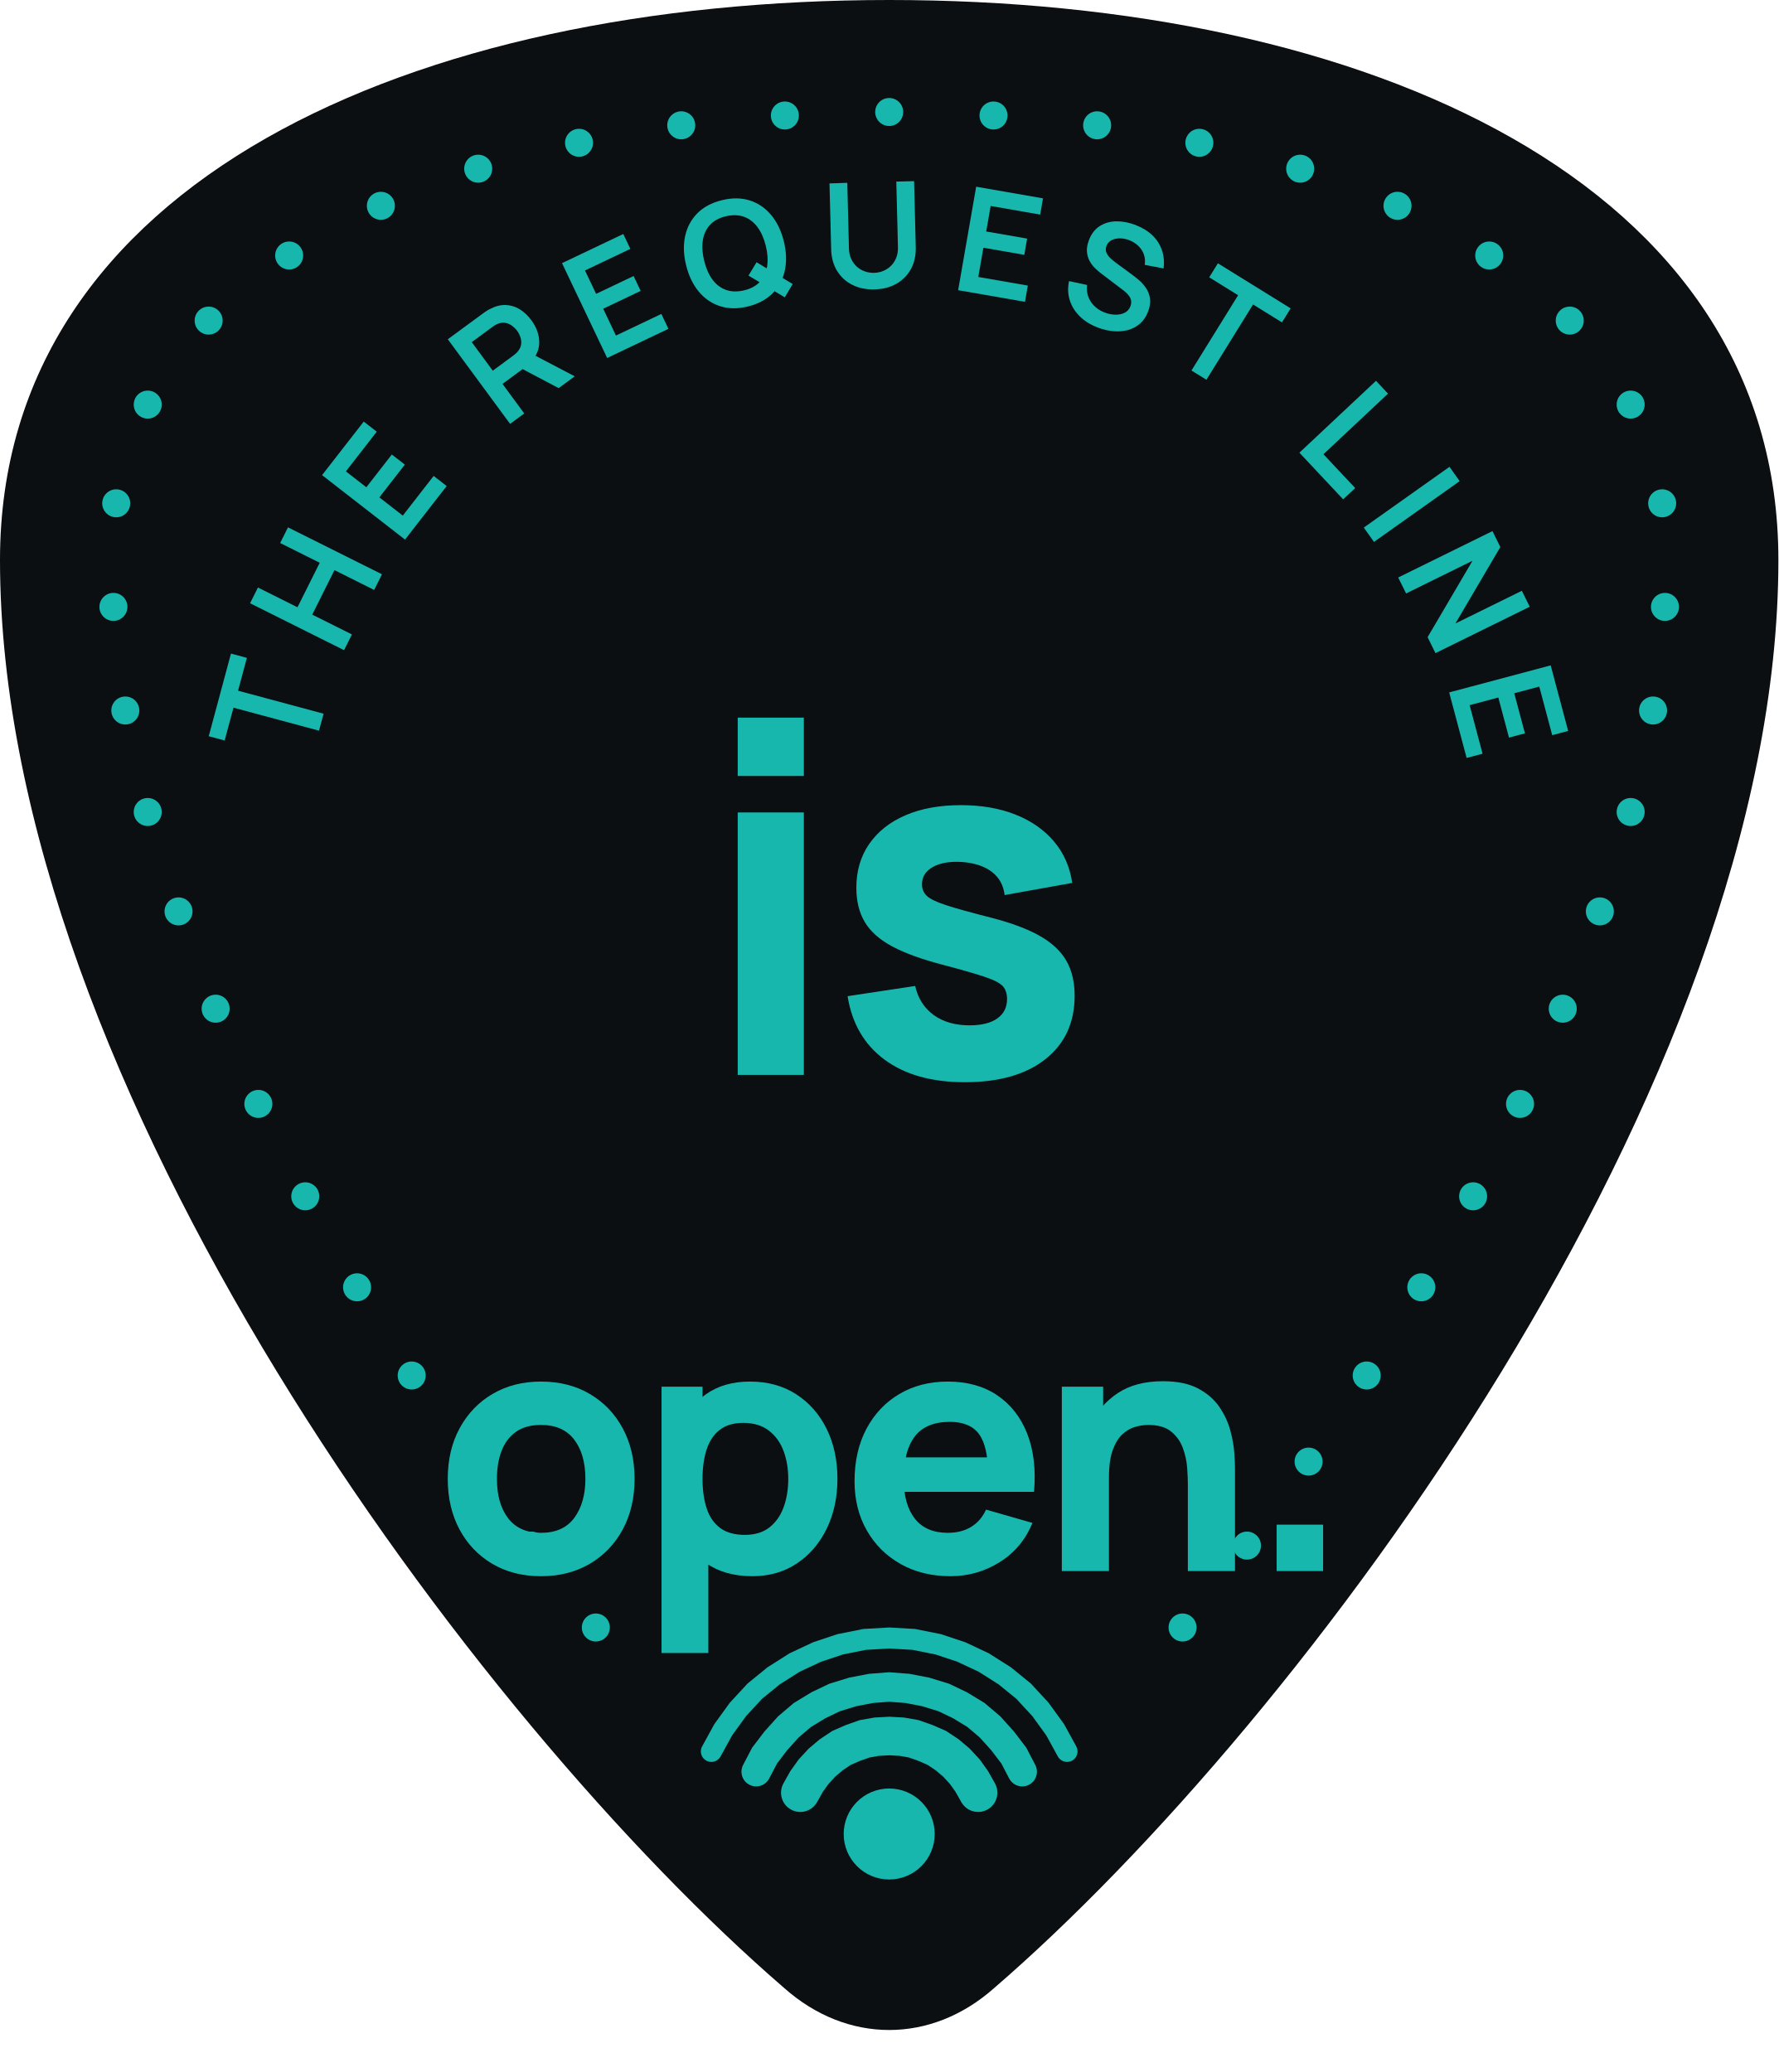
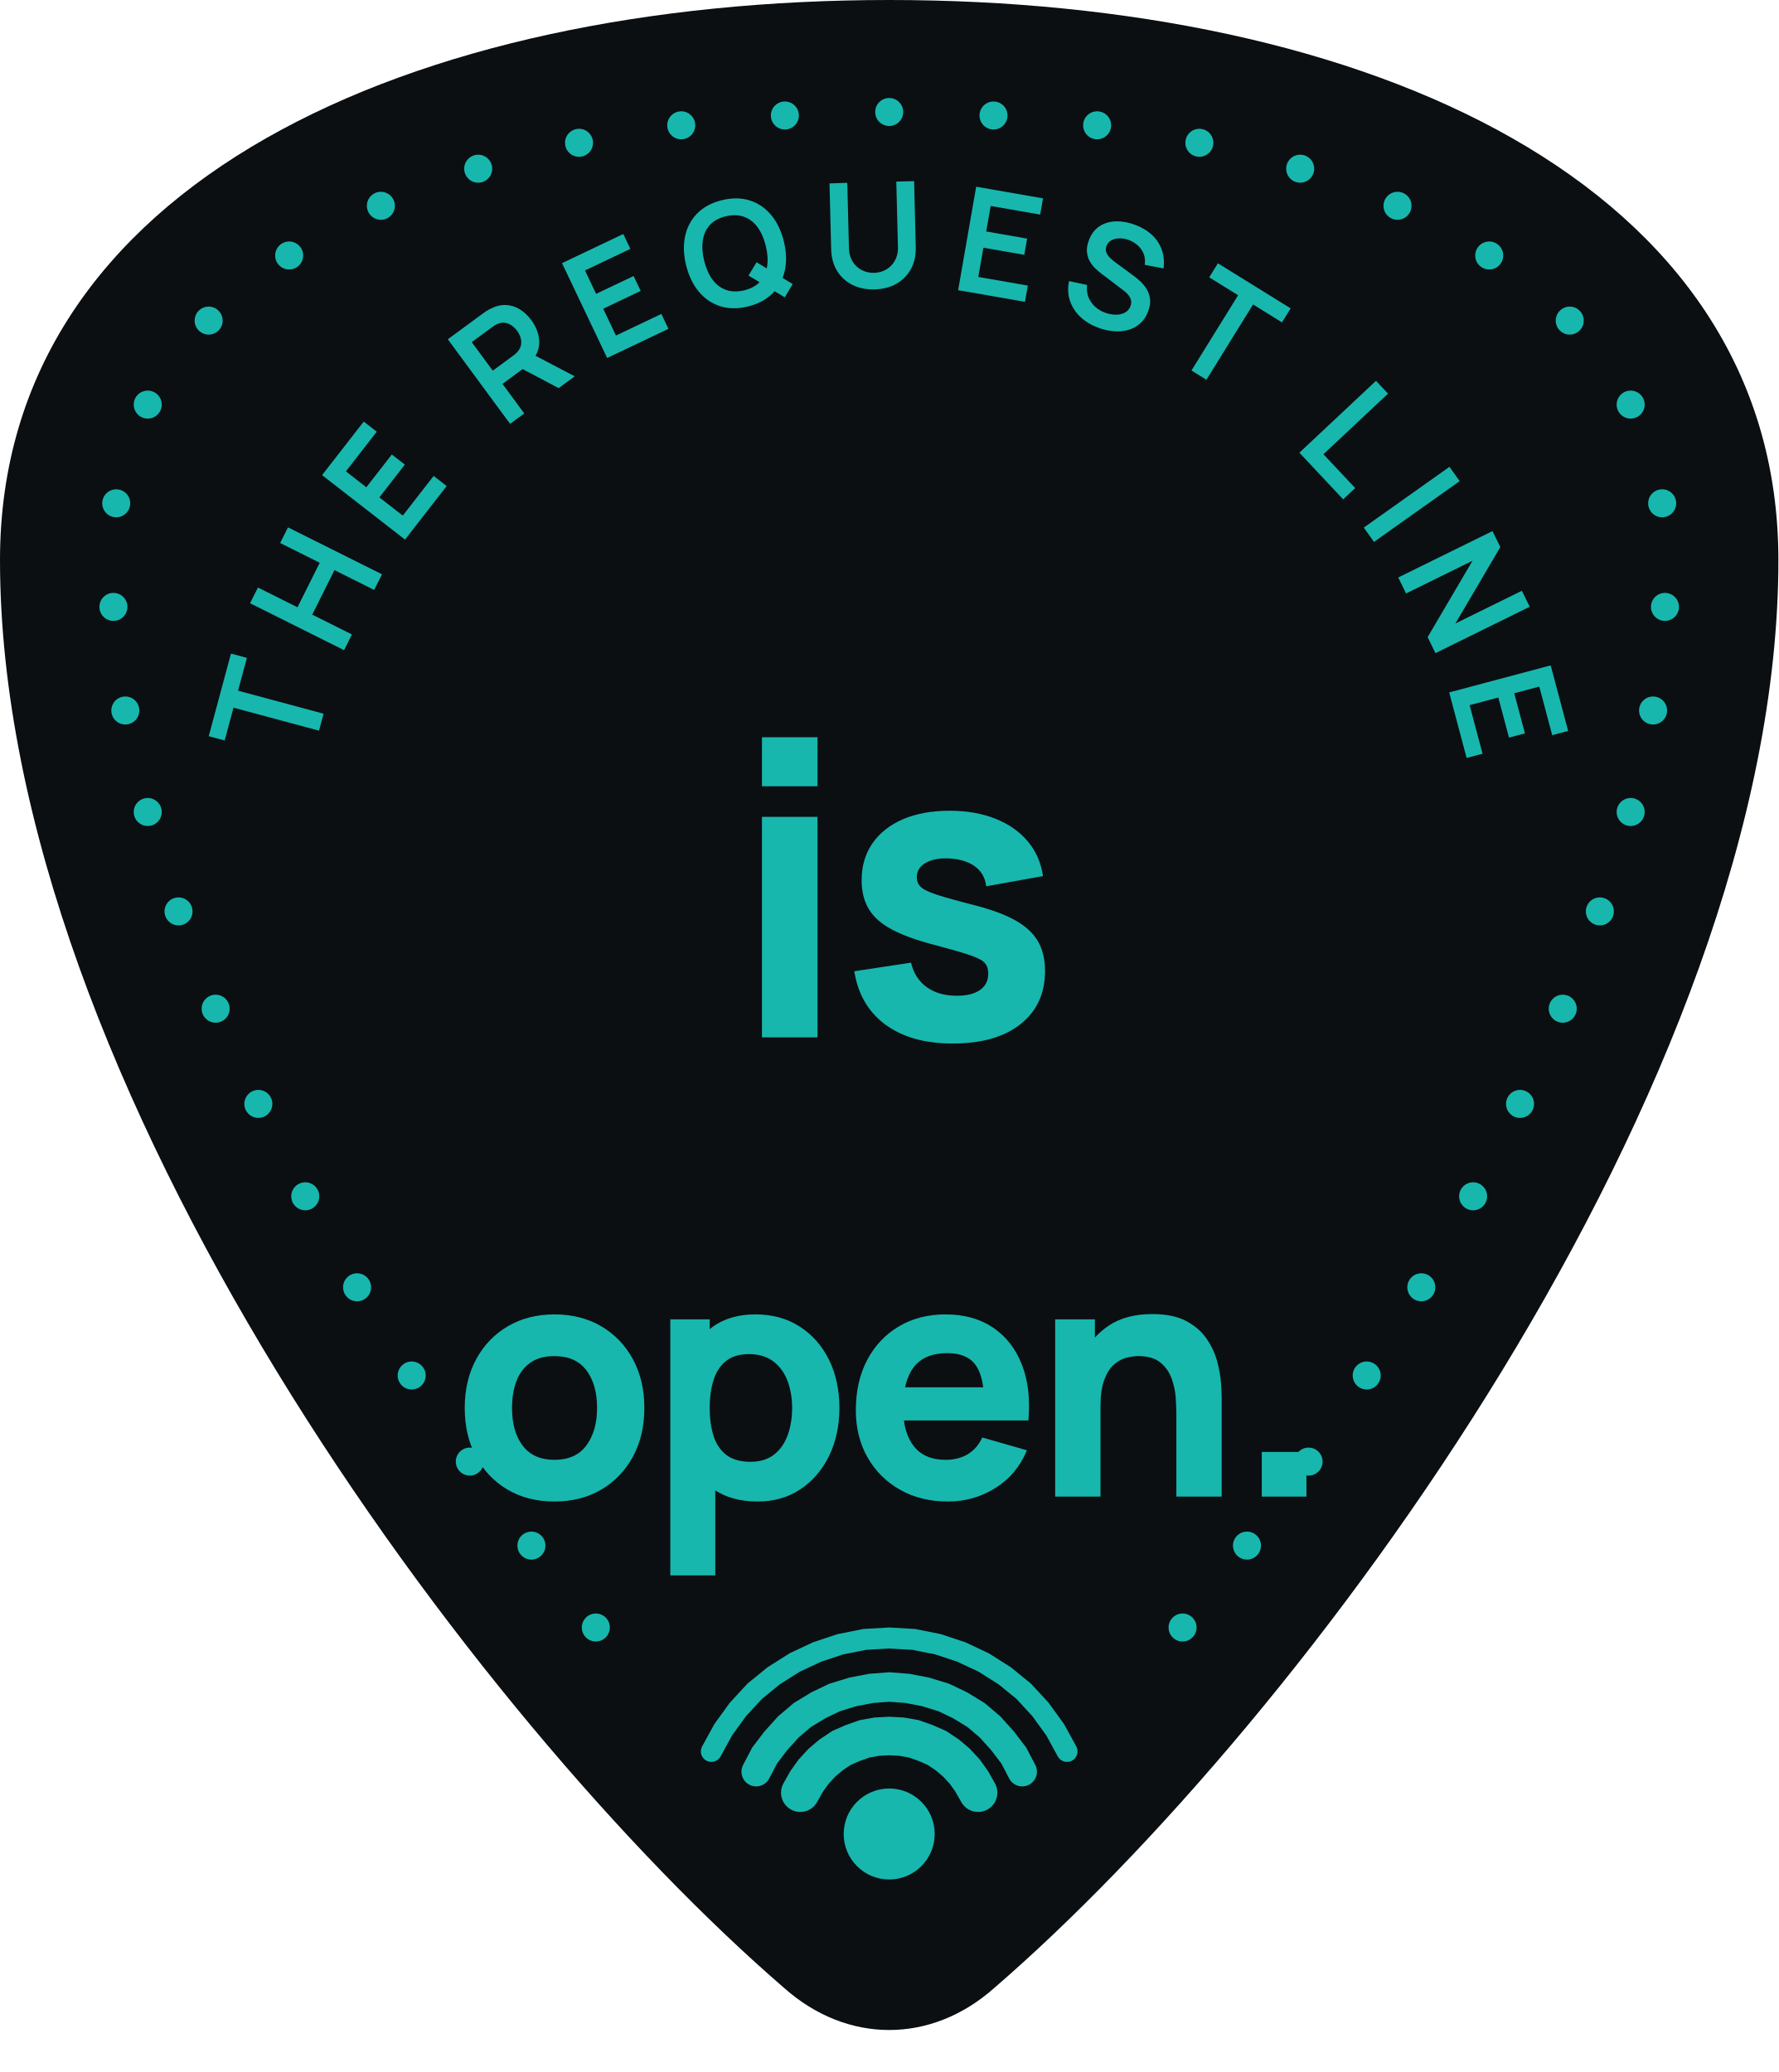
<svg xmlns="http://www.w3.org/2000/svg" viewBox="0 0 25.4 29.6" width="25.4mm" height="29.6mm">
  <defs>
    <clipPath id="pk">
      <path d="M 12.7 0.0 C 19.5 0.0 25.4 2.6 25.4 8.0 C 25.4 15.5 18.6 24.6 14.2 28.4 C 13.3 29.2 12.1 29.2 11.2 28.4 C 6.8 24.6 0.0 15.5 0.0 8.0 C 0.0 2.6 5.9 0.0 12.7 0.0 Z" />
    </clipPath>
  </defs>
  <path d="M 12.7 0.0 C 19.5 0.0 25.4 2.6 25.4 8.0 C 25.4 15.5 18.6 24.6 14.2 28.4 C 13.3 29.2 12.1 29.2 11.2 28.4 C 6.8 24.6 0.0 15.5 0.0 8.0 C 0.0 2.6 5.9 0.0 12.7 0.0 Z" fill="#0B0F12" />
  <g clip-path="url(#pk)">
    <circle cx="12.70" cy="1.60" r="0.2" fill="#17B7AE" />
    <circle cx="14.19" cy="1.65" r="0.2" fill="#17B7AE" />
    <circle cx="15.67" cy="1.79" r="0.2" fill="#17B7AE" />
    <circle cx="17.13" cy="2.04" r="0.2" fill="#17B7AE" />
    <circle cx="18.57" cy="2.41" r="0.2" fill="#17B7AE" />
    <circle cx="19.96" cy="2.94" r="0.2" fill="#17B7AE" />
    <circle cx="21.27" cy="3.65" r="0.2" fill="#17B7AE" />
    <circle cx="22.42" cy="4.58" r="0.2" fill="#17B7AE" />
    <circle cx="23.29" cy="5.78" r="0.2" fill="#17B7AE" />
    <circle cx="23.74" cy="7.19" r="0.2" fill="#17B7AE" />
    <circle cx="23.78" cy="8.67" r="0.2" fill="#17B7AE" />
    <circle cx="23.61" cy="10.15" r="0.2" fill="#17B7AE" />
    <circle cx="23.29" cy="11.60" r="0.2" fill="#17B7AE" />
    <circle cx="22.85" cy="13.02" r="0.2" fill="#17B7AE" />
    <circle cx="22.32" cy="14.41" r="0.2" fill="#17B7AE" />
    <circle cx="21.71" cy="15.77" r="0.2" fill="#17B7AE" />
    <circle cx="21.04" cy="17.09" r="0.2" fill="#17B7AE" />
    <circle cx="20.30" cy="18.39" r="0.2" fill="#17B7AE" />
    <circle cx="19.52" cy="19.65" r="0.2" fill="#17B7AE" />
    <circle cx="18.69" cy="20.88" r="0.2" fill="#17B7AE" />
    <circle cx="17.81" cy="22.08" r="0.2" fill="#17B7AE" />
    <circle cx="16.89" cy="23.25" r="0.2" fill="#17B7AE" />
    <circle cx="8.51" cy="23.25" r="0.2" fill="#17B7AE" />
    <circle cx="7.59" cy="22.08" r="0.2" fill="#17B7AE" />
    <circle cx="6.71" cy="20.88" r="0.2" fill="#17B7AE" />
    <circle cx="5.88" cy="19.65" r="0.2" fill="#17B7AE" />
    <circle cx="5.10" cy="18.39" r="0.2" fill="#17B7AE" />
    <circle cx="4.36" cy="17.09" r="0.2" fill="#17B7AE" />
    <circle cx="3.69" cy="15.77" r="0.2" fill="#17B7AE" />
    <circle cx="3.08" cy="14.41" r="0.2" fill="#17B7AE" />
    <circle cx="2.55" cy="13.02" r="0.2" fill="#17B7AE" />
    <circle cx="2.11" cy="11.60" r="0.2" fill="#17B7AE" />
    <circle cx="1.79" cy="10.15" r="0.2" fill="#17B7AE" />
    <circle cx="1.62" cy="8.67" r="0.2" fill="#17B7AE" />
    <circle cx="1.66" cy="7.19" r="0.2" fill="#17B7AE" />
    <circle cx="2.11" cy="5.78" r="0.2" fill="#17B7AE" />
    <circle cx="2.98" cy="4.58" r="0.2" fill="#17B7AE" />
    <circle cx="4.13" cy="3.65" r="0.2" fill="#17B7AE" />
    <circle cx="5.44" cy="2.94" r="0.2" fill="#17B7AE" />
    <circle cx="6.83" cy="2.41" r="0.2" fill="#17B7AE" />
    <circle cx="8.27" cy="2.04" r="0.2" fill="#17B7AE" />
    <circle cx="9.73" cy="1.79" r="0.2" fill="#17B7AE" />
    <circle cx="11.21" cy="1.65" r="0.2" fill="#17B7AE" />
    <path d="M11.43 25.61 L11.52 25.45 L11.62 25.31 L11.74 25.18 L11.87 25.07 L12.02 24.97 L12.18 24.90 L12.35 24.84 L12.52 24.81 L12.70 24.80 L12.88 24.81 L13.05 24.84 L13.22 24.90 L13.38 24.97 L13.53 25.07 L13.66 25.18 L13.78 25.31 L13.88 25.45 L13.97 25.61" fill="none" stroke="#17B7AE" stroke-width="0.55" stroke-linecap="round" />
    <path d="M10.80 25.31 L10.92 25.08 L11.08 24.87 L11.26 24.67 L11.46 24.50 L11.69 24.36 L11.92 24.25 L12.18 24.17 L12.44 24.12 L12.70 24.10 L12.96 24.12 L13.22 24.17 L13.48 24.25 L13.71 24.36 L13.94 24.50 L14.14 24.67 L14.32 24.87 L14.48 25.08 L14.60 25.31" fill="none" stroke="#17B7AE" stroke-width="0.42" stroke-linecap="round" />
    <path d="M10.16 25.02 L10.33 24.71 L10.54 24.42 L10.78 24.16 L11.05 23.94 L11.35 23.75 L11.67 23.60 L12.00 23.49 L12.35 23.42 L12.70 23.40 L13.05 23.42 L13.40 23.49 L13.73 23.60 L14.05 23.75 L14.35 23.94 L14.62 24.16 L14.86 24.42 L15.07 24.71 L15.24 25.02" fill="none" stroke="#17B7AE" stroke-width="0.3" stroke-linecap="round" />
    <circle cx="12.7" cy="26.2" r="0.65" fill="#17B7AE" />
    <g transform="translate(4.589 10.317) rotate(-74.94)">
      <path transform="translate(-0.632 0) scale(0.001042 -0.001042)" d="M486 0V1214H20V1440H1193V1214H727V0Z" fill="#17B7AE" />
    </g>
    <g transform="translate(5.185 8.746) rotate(-63.46)">
      <path transform="translate(-0.752 0) scale(0.001042 -0.001042)" d="M140 0V1440H381V834H1063V1440H1303V0H1063V608H381V0Z" fill="#17B7AE" />
    </g>
    <g transform="translate(6.069 7.343) rotate(-52.13)">
      <path transform="translate(-0.609 0) scale(0.001042 -0.001042)" d="M140 0V1440H1070V1214H381V859H950V633H381V226H1070V0Z" fill="#17B7AE" />
    </g>
    <g transform="translate(7.722 5.734) rotate(-36.35)">
      <path transform="translate(-0.688 0) scale(0.001042 -0.001042)" d="M140 0V1440H735Q756 1440 789.0 1438.5Q822 1437 850 1432Q975 1413 1056.5 1349.0Q1138 1285 1177.5 1187.5Q1217 1090 1217 971Q1217 795 1128.0 668.5Q1039 542 855 512L752 503H381V0ZM967 0 683 586 928 640 1240 0ZM381 728H725Q745 728 770.0 730.0Q795 732 816 738Q876 753 910.5 791.0Q945 829 959.5 877.0Q974 925 974 971Q974 1017 959.5 1065.5Q945 1114 910.5 1152.0Q876 1190 816 1205Q795 1211 770.0 1212.5Q745 1214 725 1214H381Z" fill="#17B7AE" />
    </g>
    <g transform="translate(9.090 4.915) rotate(-25.45)">
      <path transform="translate(-0.609 0) scale(0.001042 -0.001042)" d="M140 0V1440H1070V1214H381V859H950V633H381V226H1070V0Z" fill="#17B7AE" />
    </g>
    <g transform="translate(10.678 4.347) rotate(-13.93)">
      <path transform="translate(-0.781 0) scale(0.001042 -0.001042)" d="M1267 -30 856 379 1007 530 1416 121ZM749 -30Q533 -30 379.0 64.5Q225 159 142.5 328.0Q60 497 60 720Q60 943 142.5 1112.0Q225 1281 379.0 1375.5Q533 1470 749 1470Q965 1470 1119.5 1375.5Q1274 1281 1356.5 1112.0Q1439 943 1439 720Q1439 497 1356.5 328.0Q1274 159 1119.5 64.5Q965 -30 749 -30ZM749 197Q894 196 990.5 261.0Q1087 326 1135.5 444.0Q1184 562 1184 720Q1184 878 1135.5 994.5Q1087 1111 990.5 1176.0Q894 1241 749 1243Q604 1244 508.0 1179.0Q412 1114 363.5 996.0Q315 878 315 720Q315 562 363.0 445.5Q411 329 507.5 264.0Q604 199 749 197Z" fill="#17B7AE" />
    </g>
    <g transform="translate(12.489 4.103) rotate(-1.44)">
      <path transform="translate(-0.750 0) scale(0.001042 -0.001042)" d="M720 -30Q548 -30 417.5 40.0Q287 110 213.5 237.0Q140 364 140 535V1438L384 1440V541Q384 460 411.5 396.0Q439 332 486.0 287.5Q533 243 594.0 220.0Q655 197 720 197Q787 197 847.5 220.5Q908 244 955.0 288.5Q1002 333 1029.0 397.0Q1056 461 1056 541V1440H1300V535Q1300 364 1226.5 237.0Q1153 110 1022.5 40.0Q892 -30 720 -30Z" fill="#17B7AE" />
    </g>
    <g transform="translate(14.141 4.225) rotate(9.88)">
      <path transform="translate(-0.609 0) scale(0.001042 -0.001042)" d="M140 0V1440H1070V1214H381V859H950V633H381V226H1070V0Z" fill="#17B7AE" />
    </g>
    <g transform="translate(15.677 4.645) rotate(20.75)">
      <path transform="translate(-0.685 0) scale(0.001042 -0.001042)" d="M673 -30Q515 -30 388.5 25.0Q262 80 180.5 182.5Q99 285 77 426L327 464Q359 336 458.5 266.0Q558 196 688 196Q765 196 833.0 220.0Q901 244 943.5 290.0Q986 336 986 403Q986 433 976.0 458.5Q966 484 946.5 504.0Q927 524 896.5 540.5Q866 557 826 569L454 679Q406 693 350.5 716.5Q295 740 245.5 781.5Q196 823 164.5 887.5Q133 952 133 1047Q133 1186 203.5 1280.5Q274 1375 393.5 1422.0Q513 1469 659 1468Q807 1467 923.0 1417.5Q1039 1368 1117.0 1274.0Q1195 1180 1227 1047L968 1002Q952 1078 906.5 1131.5Q861 1185 795.5 1213.0Q730 1241 656 1243Q584 1244 522.5 1221.5Q461 1199 423.5 1157.0Q386 1115 386 1059Q386 1006 418.0 972.5Q450 939 497.5 919.5Q545 900 594 887L852 815Q905 801 971.0 777.0Q1037 753 1098.0 710.0Q1159 667 1198.5 597.0Q1238 527 1238 419Q1238 307 1191.5 222.5Q1145 138 1066.0 82.0Q987 26 885.5 -2.0Q784 -30 673 -30Z" fill="#17B7AE" />
    </g>
    <g transform="translate(17.124 5.359) rotate(31.78)">
      <path transform="translate(-0.632 0) scale(0.001042 -0.001042)" d="M486 0V1214H20V1440H1193V1214H727V0Z" fill="#17B7AE" />
    </g>
    <g transform="translate(18.825 6.751) rotate(46.82)">
      <path transform="translate(-0.556 0) scale(0.001042 -0.001042)" d="M160 0V1440H401V226H1037V0Z" fill="#17B7AE" />
    </g>
    <g transform="translate(19.551 7.639) rotate(54.65)">
      <path transform="translate(-0.292 0) scale(0.001042 -0.001042)" d="M160 0V1440H401V0Z" fill="#17B7AE" />
    </g>
    <g transform="translate(20.236 8.790) rotate(63.79)">
      <path transform="translate(-0.748 0) scale(0.001042 -0.001042)" d="M140 0V1440H384L1052 425V1440H1296V0H1052L384 1015V0Z" fill="#17B7AE" />
    </g>
    <g transform="translate(20.817 10.339) rotate(75.09)">
      <path transform="translate(-0.609 0) scale(0.001042 -0.001042)" d="M140 0V1440H1070V1214H381V859H950V633H381V226H1070V0Z" fill="#17B7AE" />
    </g>
-     <path transform="translate(9.981 15.356) scale(0.003472 -0.003472)" d="M160 1230V1470H432V1230ZM160 0V1080H432V0Z" fill="#17B7AE" />
-     <path transform="translate(11.828 15.356) scale(0.003472 -0.003472)" d="M562 -30Q358 -30 232.5 62.5Q107 155 80 324L358 366Q375 290 433.5 247.0Q492 204 582 204Q656 204 696.0 232.5Q736 261 736 312Q736 344 720.0 363.5Q704 383 648.5 402.0Q593 421 476 452Q344 486 265.0 528.0Q186 570 151.0 628.5Q116 687 116 770Q116 874 169.0 950.5Q222 1027 318.5 1068.5Q415 1110 546 1110Q673 1110 771.0 1071.0Q869 1032 929.5 960.0Q990 888 1004 790L726 740Q719 800 674.0 835.0Q629 870 552 876Q477 881 431.5 856.0Q386 831 386 784Q386 756 405.5 737.0Q425 718 486.5 698.0Q548 678 674 646Q797 614 871.5 571.5Q946 529 980.0 469.5Q1014 410 1014 326Q1014 160 894.0 65.0Q774 -30 562 -30Z" fill="#17B7AE" />
-     <path transform="translate(6.200 22.444) scale(0.002439 -0.002439)" d="M626 -30Q463 -30 340.0 43.0Q217 116 148.5 244.5Q80 373 80 540Q80 709 150.0 837.5Q220 966 343.0 1038.0Q466 1110 626 1110Q789 1110 912.5 1037.0Q1036 964 1105.0 835.5Q1174 707 1174 540Q1174 372 1104.5 243.5Q1035 115 911.5 42.5Q788 -30 626 -30ZM626 224Q757 224 821.5 312.5Q886 401 886 540Q886 684 820.5 770.0Q755 856 626 856Q537 856 480.0 816.0Q423 776 395.5 705.0Q368 634 368 540Q368 395 433.5 309.5Q499 224 626 224Z" fill="#17B7AE" />
-     <path transform="translate(9.112 22.444) scale(0.002439 -0.002439)" d="M670 -30Q509 -30 401.0 45.0Q293 120 238.5 249.0Q184 378 184 540Q184 702 238.0 831.0Q292 960 397.0 1035.0Q502 1110 656 1110Q811 1110 926.0 1036.0Q1041 962 1104.5 833.5Q1168 705 1168 540Q1168 378 1105.5 249.0Q1043 120 931.0 45.0Q819 -30 670 -30ZM138 -480V1080H378V340H412V-480ZM626 212Q714 212 770.0 256.0Q826 300 853.0 374.5Q880 449 880 540Q880 630 852.0 704.5Q824 779 765.5 823.5Q707 868 616 868Q531 868 478.5 827.0Q426 786 402.0 712.0Q378 638 378 540Q378 442 402.0 368.0Q426 294 480.5 253.0Q535 212 626 212Z" fill="#17B7AE" />
-     <path transform="translate(12.010 22.444) scale(0.002439 -0.002439)" d="M642 -30Q476 -30 349.5 41.5Q223 113 151.5 238.5Q80 364 80 526Q80 703 150.0 834.0Q220 965 343.0 1037.5Q466 1110 626 1110Q796 1110 915.0 1030.0Q1034 950 1091.0 805.0Q1148 660 1131 464H862V564Q862 729 809.5 801.5Q757 874 638 874Q499 874 433.5 789.5Q368 705 368 540Q368 389 433.5 306.5Q499 224 626 224Q706 224 763.0 259.0Q820 294 850 360L1122 282Q1061 134 929.5 52.0Q798 -30 642 -30ZM284 464V666H1000V464Z" fill="#17B7AE" />
-     <path transform="translate(14.829 22.444) scale(0.002439 -0.002439)" d="M876 0V510Q876 547 872.0 604.5Q868 662 847.0 720.0Q826 778 778.5 817.0Q731 856 644 856Q609 856 569.0 845.0Q529 834 494.0 802.5Q459 771 436.5 710.0Q414 649 414 548L258 622Q258 750 310.0 862.0Q362 974 466.5 1043.0Q571 1112 730 1112Q857 1112 937.0 1069.0Q1017 1026 1061.5 960.0Q1106 894 1125.0 822.5Q1144 751 1148.0 692.0Q1152 633 1152 606V0ZM138 0V1080H380V722H414V0Z" fill="#17B7AE" />
-     <path transform="translate(17.785 22.444) scale(0.002439 -0.002439)" d="M184 0V272H456V0Z" fill="#17B7AE" />
+     <path transform="translate(10.416 14.820) scale(0.002917 -0.002917)" d="M160 1230V1470H432V1230ZM160 0V1080H432V0Z" fill="#17B7AE" />
+     <path transform="translate(11.968 14.820) scale(0.002917 -0.002917)" d="M562 -30Q358 -30 232.5 62.5Q107 155 80 324L358 366Q375 290 433.5 247.0Q492 204 582 204Q656 204 696.0 232.5Q736 261 736 312Q736 344 720.0 363.5Q704 383 648.5 402.0Q593 421 476 452Q344 486 265.0 528.0Q186 570 151.0 628.5Q116 687 116 770Q116 874 169.0 950.5Q222 1027 318.5 1068.5Q415 1110 546 1110Q673 1110 771.0 1071.0Q869 1032 929.5 960.0Q990 888 1004 790L726 740Q719 800 674.0 835.0Q629 870 552 876Q477 881 431.5 856.0Q386 831 386 784Q386 756 405.5 737.0Q425 718 486.5 698.0Q548 678 674 646Q797 614 871.5 571.5Q946 529 980.0 469.5Q1014 410 1014 326Q1014 160 894.0 65.0Q774 -30 562 -30Z" fill="#17B7AE" />
+     <path transform="translate(6.450 21.380) scale(0.002345 -0.002345)" d="M626 -30Q463 -30 340.0 43.0Q217 116 148.5 244.5Q80 373 80 540Q80 709 150.0 837.5Q220 966 343.0 1038.0Q466 1110 626 1110Q789 1110 912.5 1037.0Q1036 964 1105.0 835.5Q1174 707 1174 540Q1174 372 1104.5 243.5Q1035 115 911.5 42.5Q788 -30 626 -30ZM626 224Q757 224 821.5 312.5Q886 401 886 540Q886 684 820.5 770.0Q755 856 626 856Q537 856 480.0 816.0Q423 776 395.5 705.0Q368 634 368 540Q368 395 433.5 309.5Q499 224 626 224Z" fill="#17B7AE" />
+     <path transform="translate(9.250 21.380) scale(0.002345 -0.002345)" d="M670 -30Q509 -30 401.0 45.0Q293 120 238.5 249.0Q184 378 184 540Q184 702 238.0 831.0Q292 960 397.0 1035.0Q502 1110 656 1110Q811 1110 926.0 1036.0Q1041 962 1104.5 833.5Q1168 705 1168 540Q1168 378 1105.5 249.0Q1043 120 931.0 45.0Q819 -30 670 -30ZM138 -480V1080H378V340H412V-480ZM626 212Q714 212 770.0 256.0Q826 300 853.0 374.5Q880 449 880 540Q880 630 852.0 704.5Q824 779 765.5 823.5Q707 868 616 868Q531 868 478.5 827.0Q426 786 402.0 712.0Q378 638 378 540Q378 442 402.0 368.0Q426 294 480.5 253.0Q535 212 626 212Z" fill="#17B7AE" />
+     <path transform="translate(12.036 21.380) scale(0.002345 -0.002345)" d="M642 -30Q476 -30 349.5 41.5Q223 113 151.5 238.5Q80 364 80 526Q80 703 150.0 834.0Q220 965 343.0 1037.5Q466 1110 626 1110Q796 1110 915.0 1030.0Q1034 950 1091.0 805.0Q1148 660 1131 464H862V564Q862 729 809.5 801.5Q757 874 638 874Q499 874 433.5 789.5Q368 705 368 540Q368 389 433.5 306.5Q499 224 626 224Q706 224 763.0 259.0Q820 294 850 360L1122 282Q1061 134 929.5 52.0Q798 -30 642 -30ZM284 464V666H1000V464Z" fill="#17B7AE" />
+     <path transform="translate(14.747 21.380) scale(0.002345 -0.002345)" d="M876 0V510Q876 547 872.0 604.5Q868 662 847.0 720.0Q826 778 778.5 817.0Q731 856 644 856Q609 856 569.0 845.0Q529 834 494.0 802.5Q459 771 436.5 710.0Q414 649 414 548L258 622Q258 750 310.0 862.0Q362 974 466.5 1043.0Q571 1112 730 1112Q857 1112 937.0 1069.0Q1017 1026 1061.5 960.0Q1106 894 1125.0 822.5Q1144 751 1148.0 692.0Q1152 633 1152 606V0ZM138 0V1080H380V722H414V0Z" fill="#17B7AE" />
+     <path transform="translate(17.590 21.380) scale(0.002345 -0.002345)" d="M184 0V272H456V0Z" fill="#17B7AE" />
  </g>
</svg>
